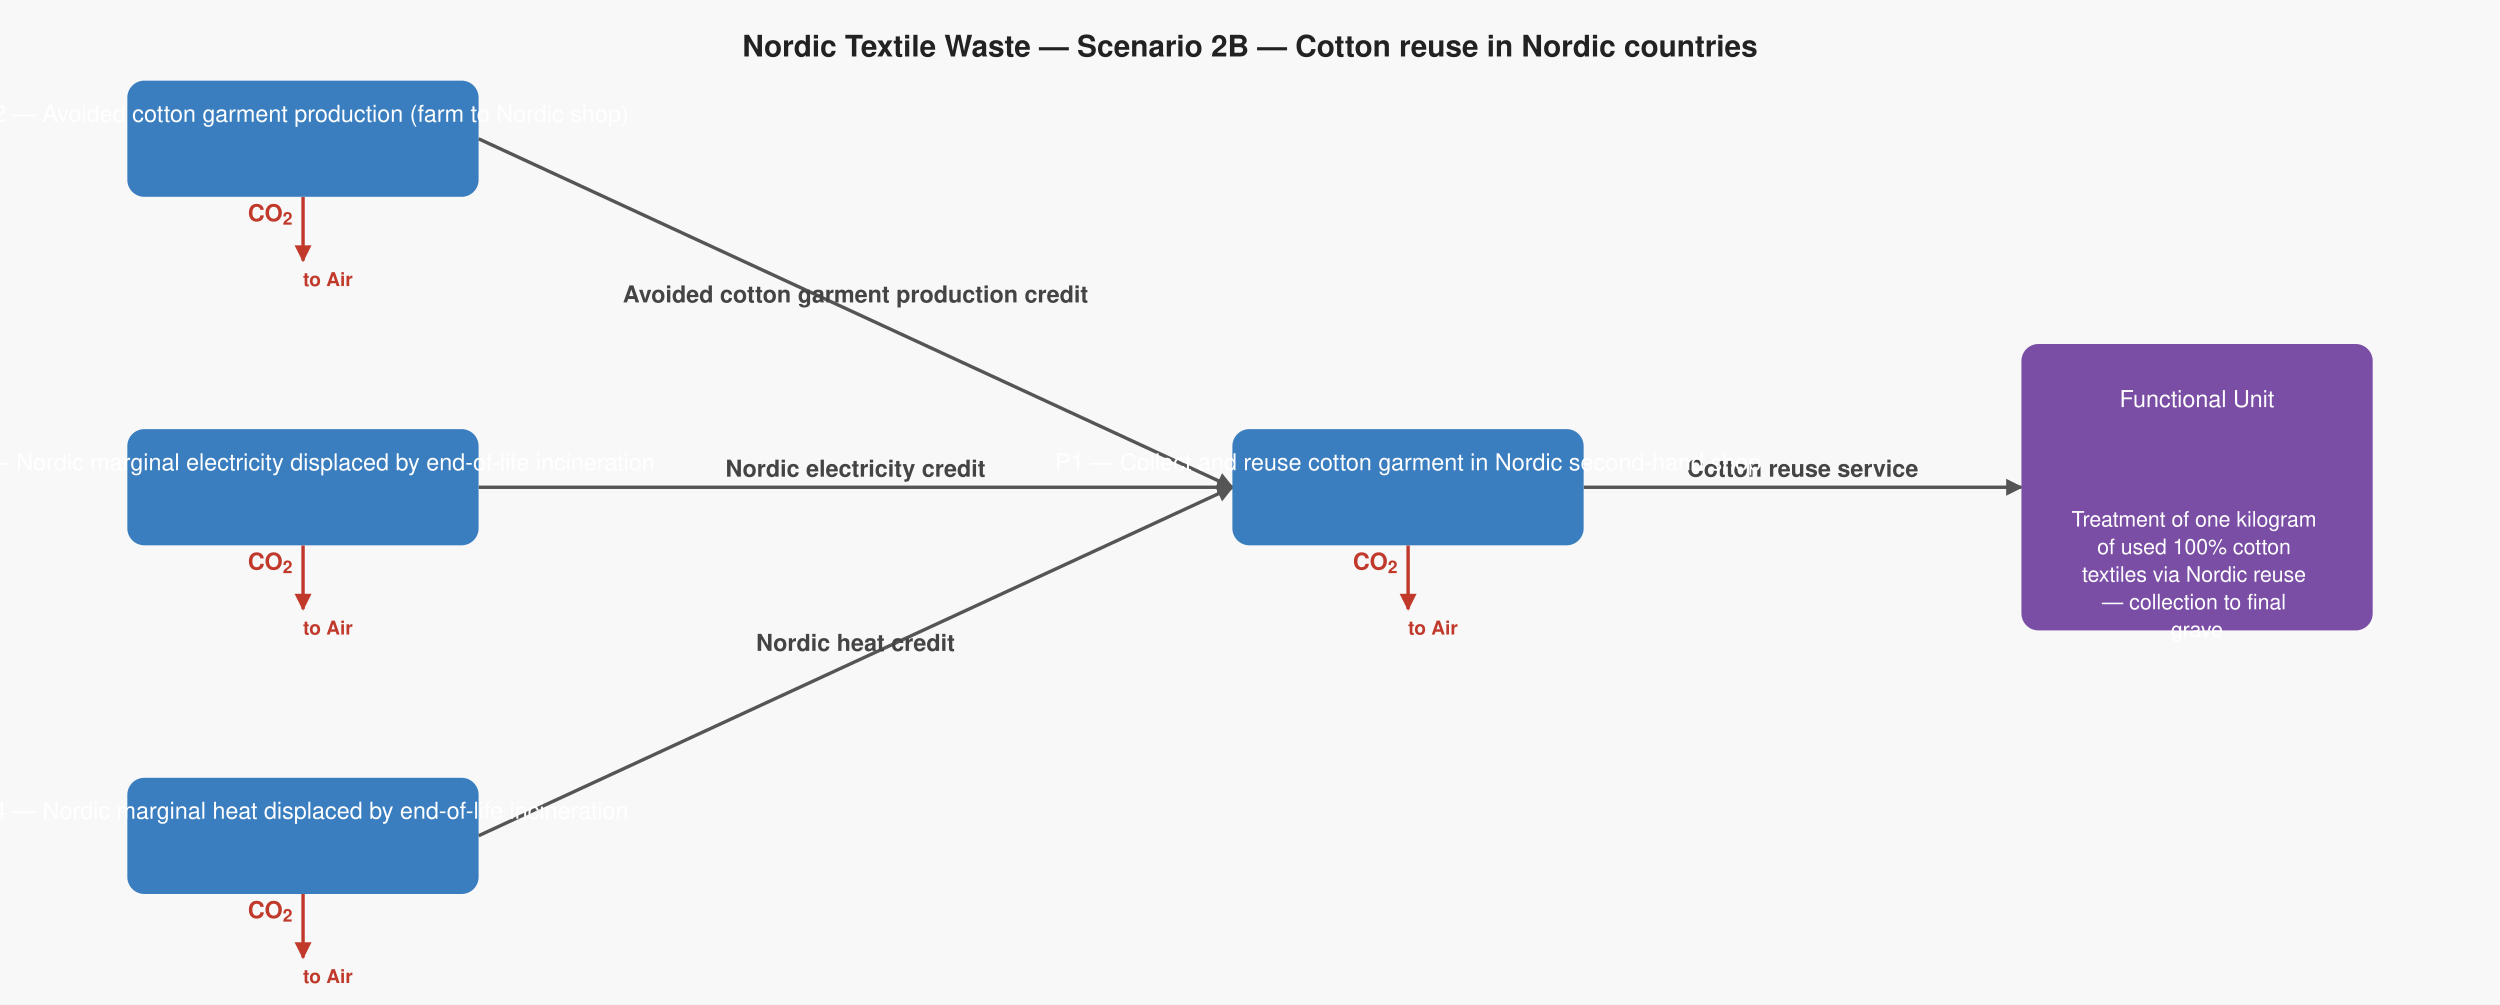
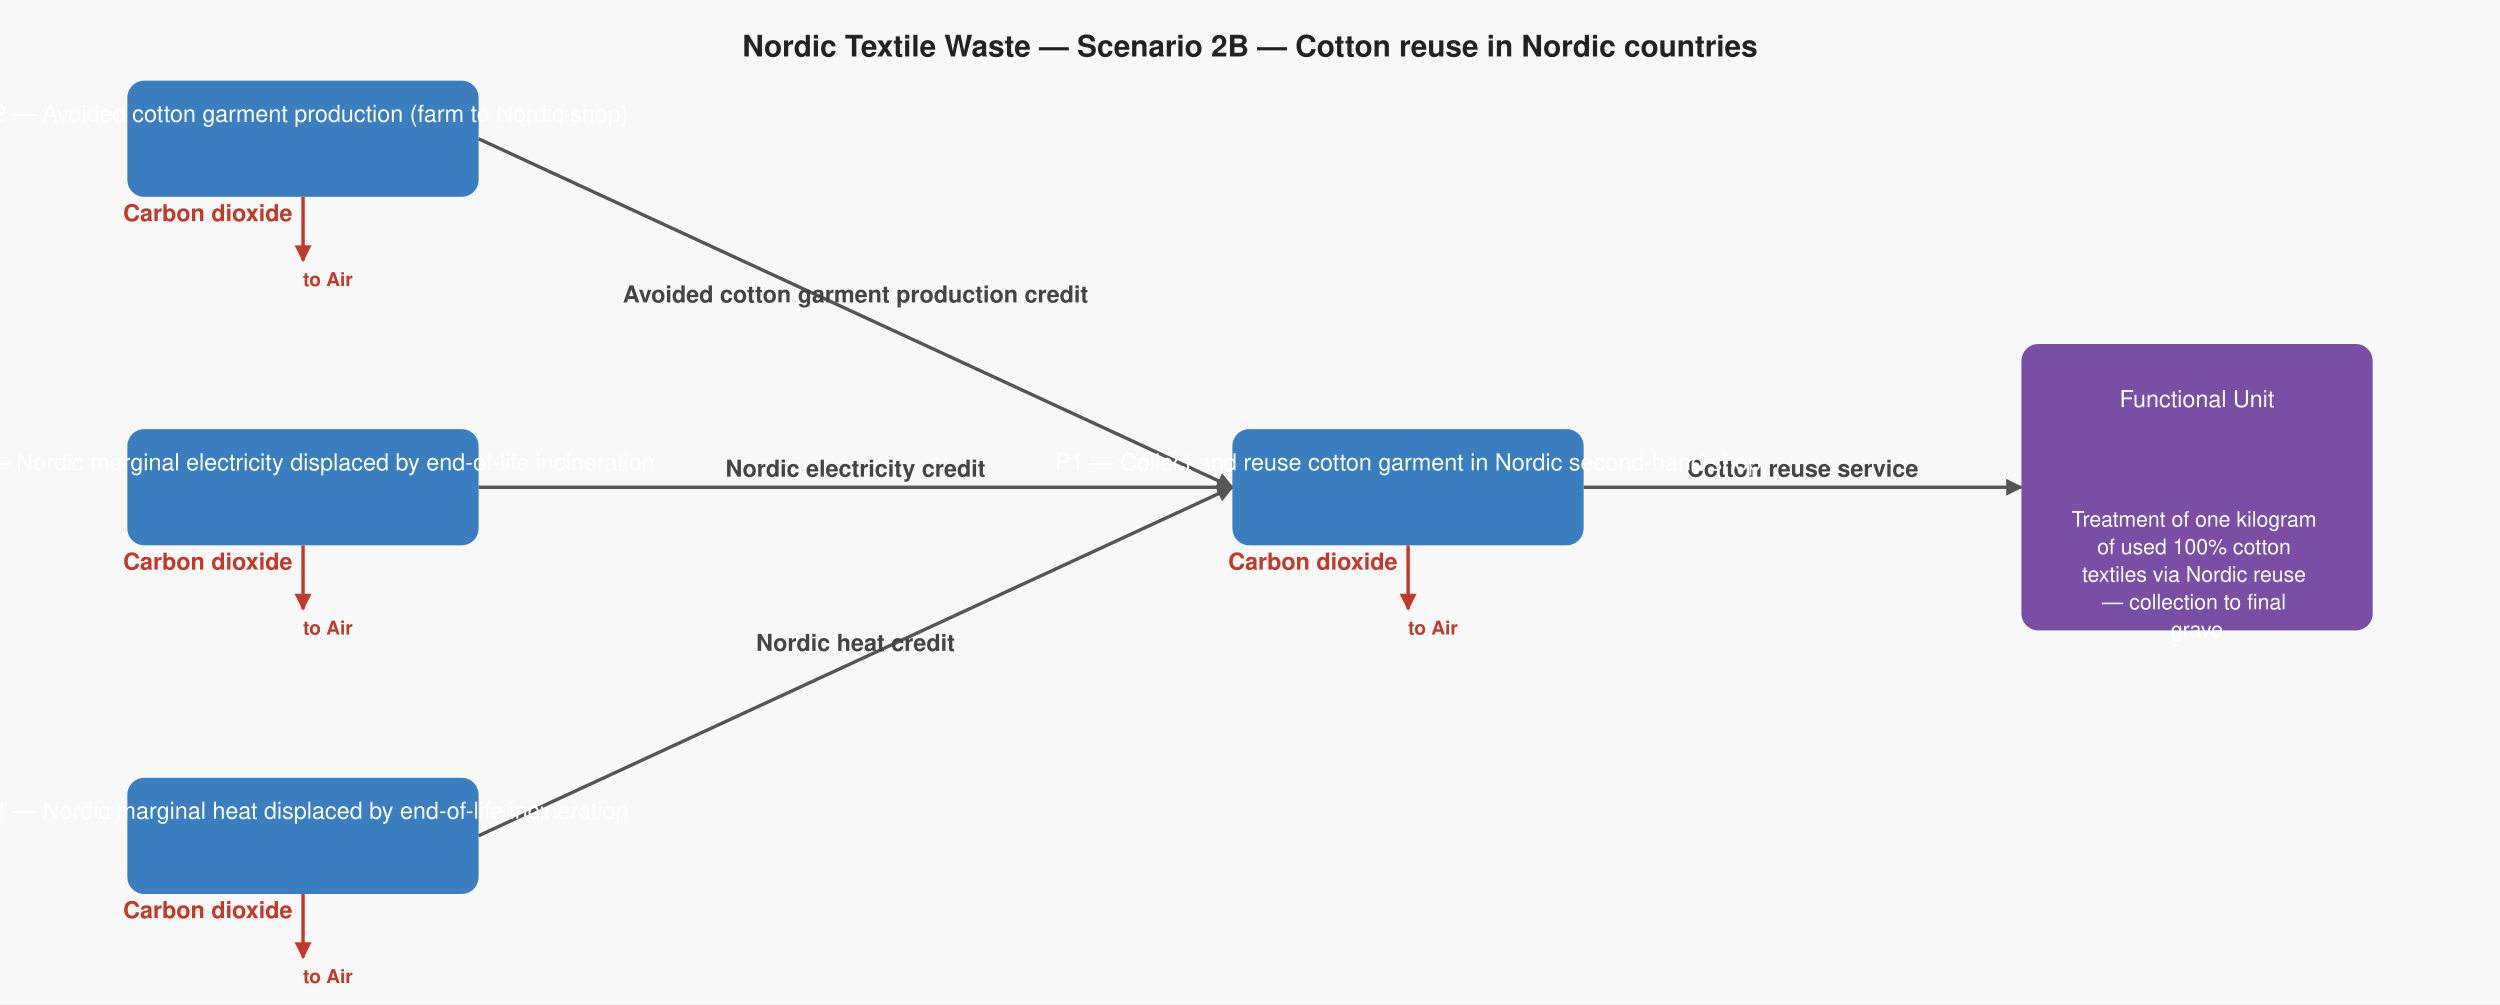
<svg xmlns="http://www.w3.org/2000/svg" width="1178.0" height="473.2" viewBox="0 -38.0 1178.0 473.2">
  <rect x="0" y="-38.0" width="1178.0" height="473.2" fill="#f8f8f8" />
  <defs>
    <marker id="arr" viewBox="0 0 10 10" refX="9" refY="5" markerWidth="5" markerHeight="5" orient="auto">
      <path d="M0,0 L10,5 L0,10 z" fill="#555555" />
    </marker>
    <marker id="arr-green" viewBox="0 0 10 10" refX="9" refY="5" markerWidth="5" markerHeight="5" orient="auto">
      <path d="M0,0 L10,5 L0,10 z" fill="#2d7a45" />
    </marker>
    <marker id="arr-red" viewBox="0 0 10 10" refX="9" refY="5" markerWidth="5" markerHeight="5" orient="auto">
      <path d="M0,0 L10,5 L0,10 z" fill="#c0392b" />
    </marker>
  </defs>
  <text x="589.0" y="-11.4" text-anchor="middle" dominant-baseline="auto" font-family="Helvetica,Arial,sans-serif" font-size="14" font-weight="bold" fill="#222">Nordic Textile Waste — Scenario 2B — Cotton reuse in Nordic countries</text>
  <line x1="663.5" y1="219.0" x2="663.5" y2="249.0" stroke="#c0392b" stroke-width="1.6" marker-end="url(#arr-red)" />
-   <text x="658.5" y="230.4" text-anchor="end" dominant-baseline="auto" font-family="Helvetica,Arial,sans-serif" font-size="11" font-weight="bold" fill="#c0392b">CO<tspan baseline-shift="sub" font-size="0.75em">2</tspan>
-   </text>
+   <text x="658.5" y="230.4" text-anchor="end" dominant-baseline="auto" font-family="Helvetica,Arial,sans-serif" font-size="11" font-weight="bold" fill="#c0392b">Carbon dioxide</text>
  <text x="663.5" y="261.0" text-anchor="start" dominant-baseline="auto" font-family="Helvetica,Arial,sans-serif" font-size="9" font-weight="bold" fill="#c0392b">to Air</text>
  <line x1="142.8" y1="54.8" x2="142.8" y2="84.8" stroke="#c0392b" stroke-width="1.6" marker-end="url(#arr-red)" />
-   <text x="137.8" y="66.2" text-anchor="end" dominant-baseline="auto" font-family="Helvetica,Arial,sans-serif" font-size="11" font-weight="bold" fill="#c0392b">CO<tspan baseline-shift="sub" font-size="0.75em">2</tspan>
-   </text>
+   <text x="137.8" y="66.2" text-anchor="end" dominant-baseline="auto" font-family="Helvetica,Arial,sans-serif" font-size="11" font-weight="bold" fill="#c0392b">Carbon dioxide</text>
  <text x="142.8" y="96.8" text-anchor="start" dominant-baseline="auto" font-family="Helvetica,Arial,sans-serif" font-size="9" font-weight="bold" fill="#c0392b">to Air</text>
  <line x1="142.8" y1="219.0" x2="142.8" y2="249.0" stroke="#c0392b" stroke-width="1.6" marker-end="url(#arr-red)" />
-   <text x="137.8" y="230.4" text-anchor="end" dominant-baseline="auto" font-family="Helvetica,Arial,sans-serif" font-size="11" font-weight="bold" fill="#c0392b">CO<tspan baseline-shift="sub" font-size="0.75em">2</tspan>
-   </text>
+   <text x="137.8" y="230.4" text-anchor="end" dominant-baseline="auto" font-family="Helvetica,Arial,sans-serif" font-size="11" font-weight="bold" fill="#c0392b">Carbon dioxide</text>
  <text x="142.8" y="261.0" text-anchor="start" dominant-baseline="auto" font-family="Helvetica,Arial,sans-serif" font-size="9" font-weight="bold" fill="#c0392b">to Air</text>
  <line x1="142.8" y1="383.2" x2="142.8" y2="413.2" stroke="#c0392b" stroke-width="1.6" marker-end="url(#arr-red)" />
-   <text x="137.8" y="394.6" text-anchor="end" dominant-baseline="auto" font-family="Helvetica,Arial,sans-serif" font-size="11" font-weight="bold" fill="#c0392b">CO<tspan baseline-shift="sub" font-size="0.75em">2</tspan>
-   </text>
+   <text x="137.8" y="394.6" text-anchor="end" dominant-baseline="auto" font-family="Helvetica,Arial,sans-serif" font-size="11" font-weight="bold" fill="#c0392b">Carbon dioxide</text>
  <text x="142.8" y="425.2" text-anchor="start" dominant-baseline="auto" font-family="Helvetica,Arial,sans-serif" font-size="9" font-weight="bold" fill="#c0392b">to Air</text>
  <line x1="746.2" y1="191.6" x2="952.5" y2="191.6" stroke="#555555" stroke-width="1.6" marker-end="url(#arr)" />
  <text x="849.4" y="186.6" text-anchor="middle" dominant-baseline="auto" font-family="Helvetica,Arial,sans-serif" font-size="11" font-weight="bold" fill="#444">Cotton reuse service</text>
  <line x1="225.5" y1="27.4" x2="580.7" y2="191.6" stroke="#555555" stroke-width="1.6" marker-end="url(#arr)" />
  <text x="403.1" y="104.5" text-anchor="middle" dominant-baseline="auto" font-family="Helvetica,Arial,sans-serif" font-size="11" font-weight="bold" fill="#444">Avoided cotton garment production credit</text>
  <line x1="225.5" y1="191.6" x2="580.7" y2="191.6" stroke="#555555" stroke-width="1.6" marker-end="url(#arr)" />
  <text x="403.1" y="186.6" text-anchor="middle" dominant-baseline="auto" font-family="Helvetica,Arial,sans-serif" font-size="11" font-weight="bold" fill="#444">Nordic electricity credit</text>
  <line x1="225.5" y1="355.8" x2="580.7" y2="191.6" stroke="#555555" stroke-width="1.6" marker-end="url(#arr)" />
  <text x="403.1" y="268.7" text-anchor="middle" dominant-baseline="auto" font-family="Helvetica,Arial,sans-serif" font-size="11" font-weight="bold" fill="#444">Nordic heat credit</text>
  <rect x="580.7" y="164.2" width="165.513" height="54.745" rx="8" fill="#3a7ebf" />
  <text x="663.5" y="183.6" text-anchor="middle" dominant-baseline="auto" font-family="Helvetica,Arial,sans-serif" font-size="11" font-weight="normal" fill="white">P1 — Collect and reuse cotton garment in Nordic second-hand shop</text>
  <rect x="60.0" y="0.0" width="165.513" height="54.745" rx="8" fill="#3a7ebf" />
  <text x="142.8" y="19.4" text-anchor="middle" dominant-baseline="auto" font-family="Helvetica,Arial,sans-serif" font-size="11" font-weight="normal" fill="white">P2 — Avoided cotton garment production (farm to Nordic shop)</text>
  <rect x="60.0" y="164.2" width="165.513" height="54.745" rx="8" fill="#3a7ebf" />
  <text x="142.8" y="183.6" text-anchor="middle" dominant-baseline="auto" font-family="Helvetica,Arial,sans-serif" font-size="11" font-weight="normal" fill="white">P3 — Nordic marginal electricity displaced by end-of-life incineration</text>
  <rect x="60.0" y="328.5" width="165.513" height="54.745" rx="8" fill="#3a7ebf" />
  <text x="142.8" y="347.8" text-anchor="middle" dominant-baseline="auto" font-family="Helvetica,Arial,sans-serif" font-size="11" font-weight="normal" fill="white">P4 — Nordic marginal heat displaced by end-of-life incineration</text>
  <rect x="952.5" y="124.1" width="165.513" height="134.952" rx="8" fill="#7b4ea6" />
  <text x="1035.2" y="153.8" text-anchor="middle" dominant-baseline="auto" font-family="Helvetica,Arial,sans-serif" font-size="11" font-weight="normal" fill="white">Functional Unit</text>
  <text text-anchor="middle" font-family="Helvetica,Arial,sans-serif" font-size="10" font-weight="normal" fill="white">
    <tspan x="1035.2" y="210.1" dominant-baseline="auto">Treatment of one kilogram</tspan>
    <tspan x="1035.2" y="223.1" dominant-baseline="auto">of used 100% cotton</tspan>
    <tspan x="1035.2" y="236.1" dominant-baseline="auto">textiles via Nordic reuse</tspan>
    <tspan x="1035.2" y="249.1" dominant-baseline="auto">— collection to final</tspan>
    <tspan x="1035.2" y="262.1" dominant-baseline="auto">grave</tspan>
  </text>
</svg>
